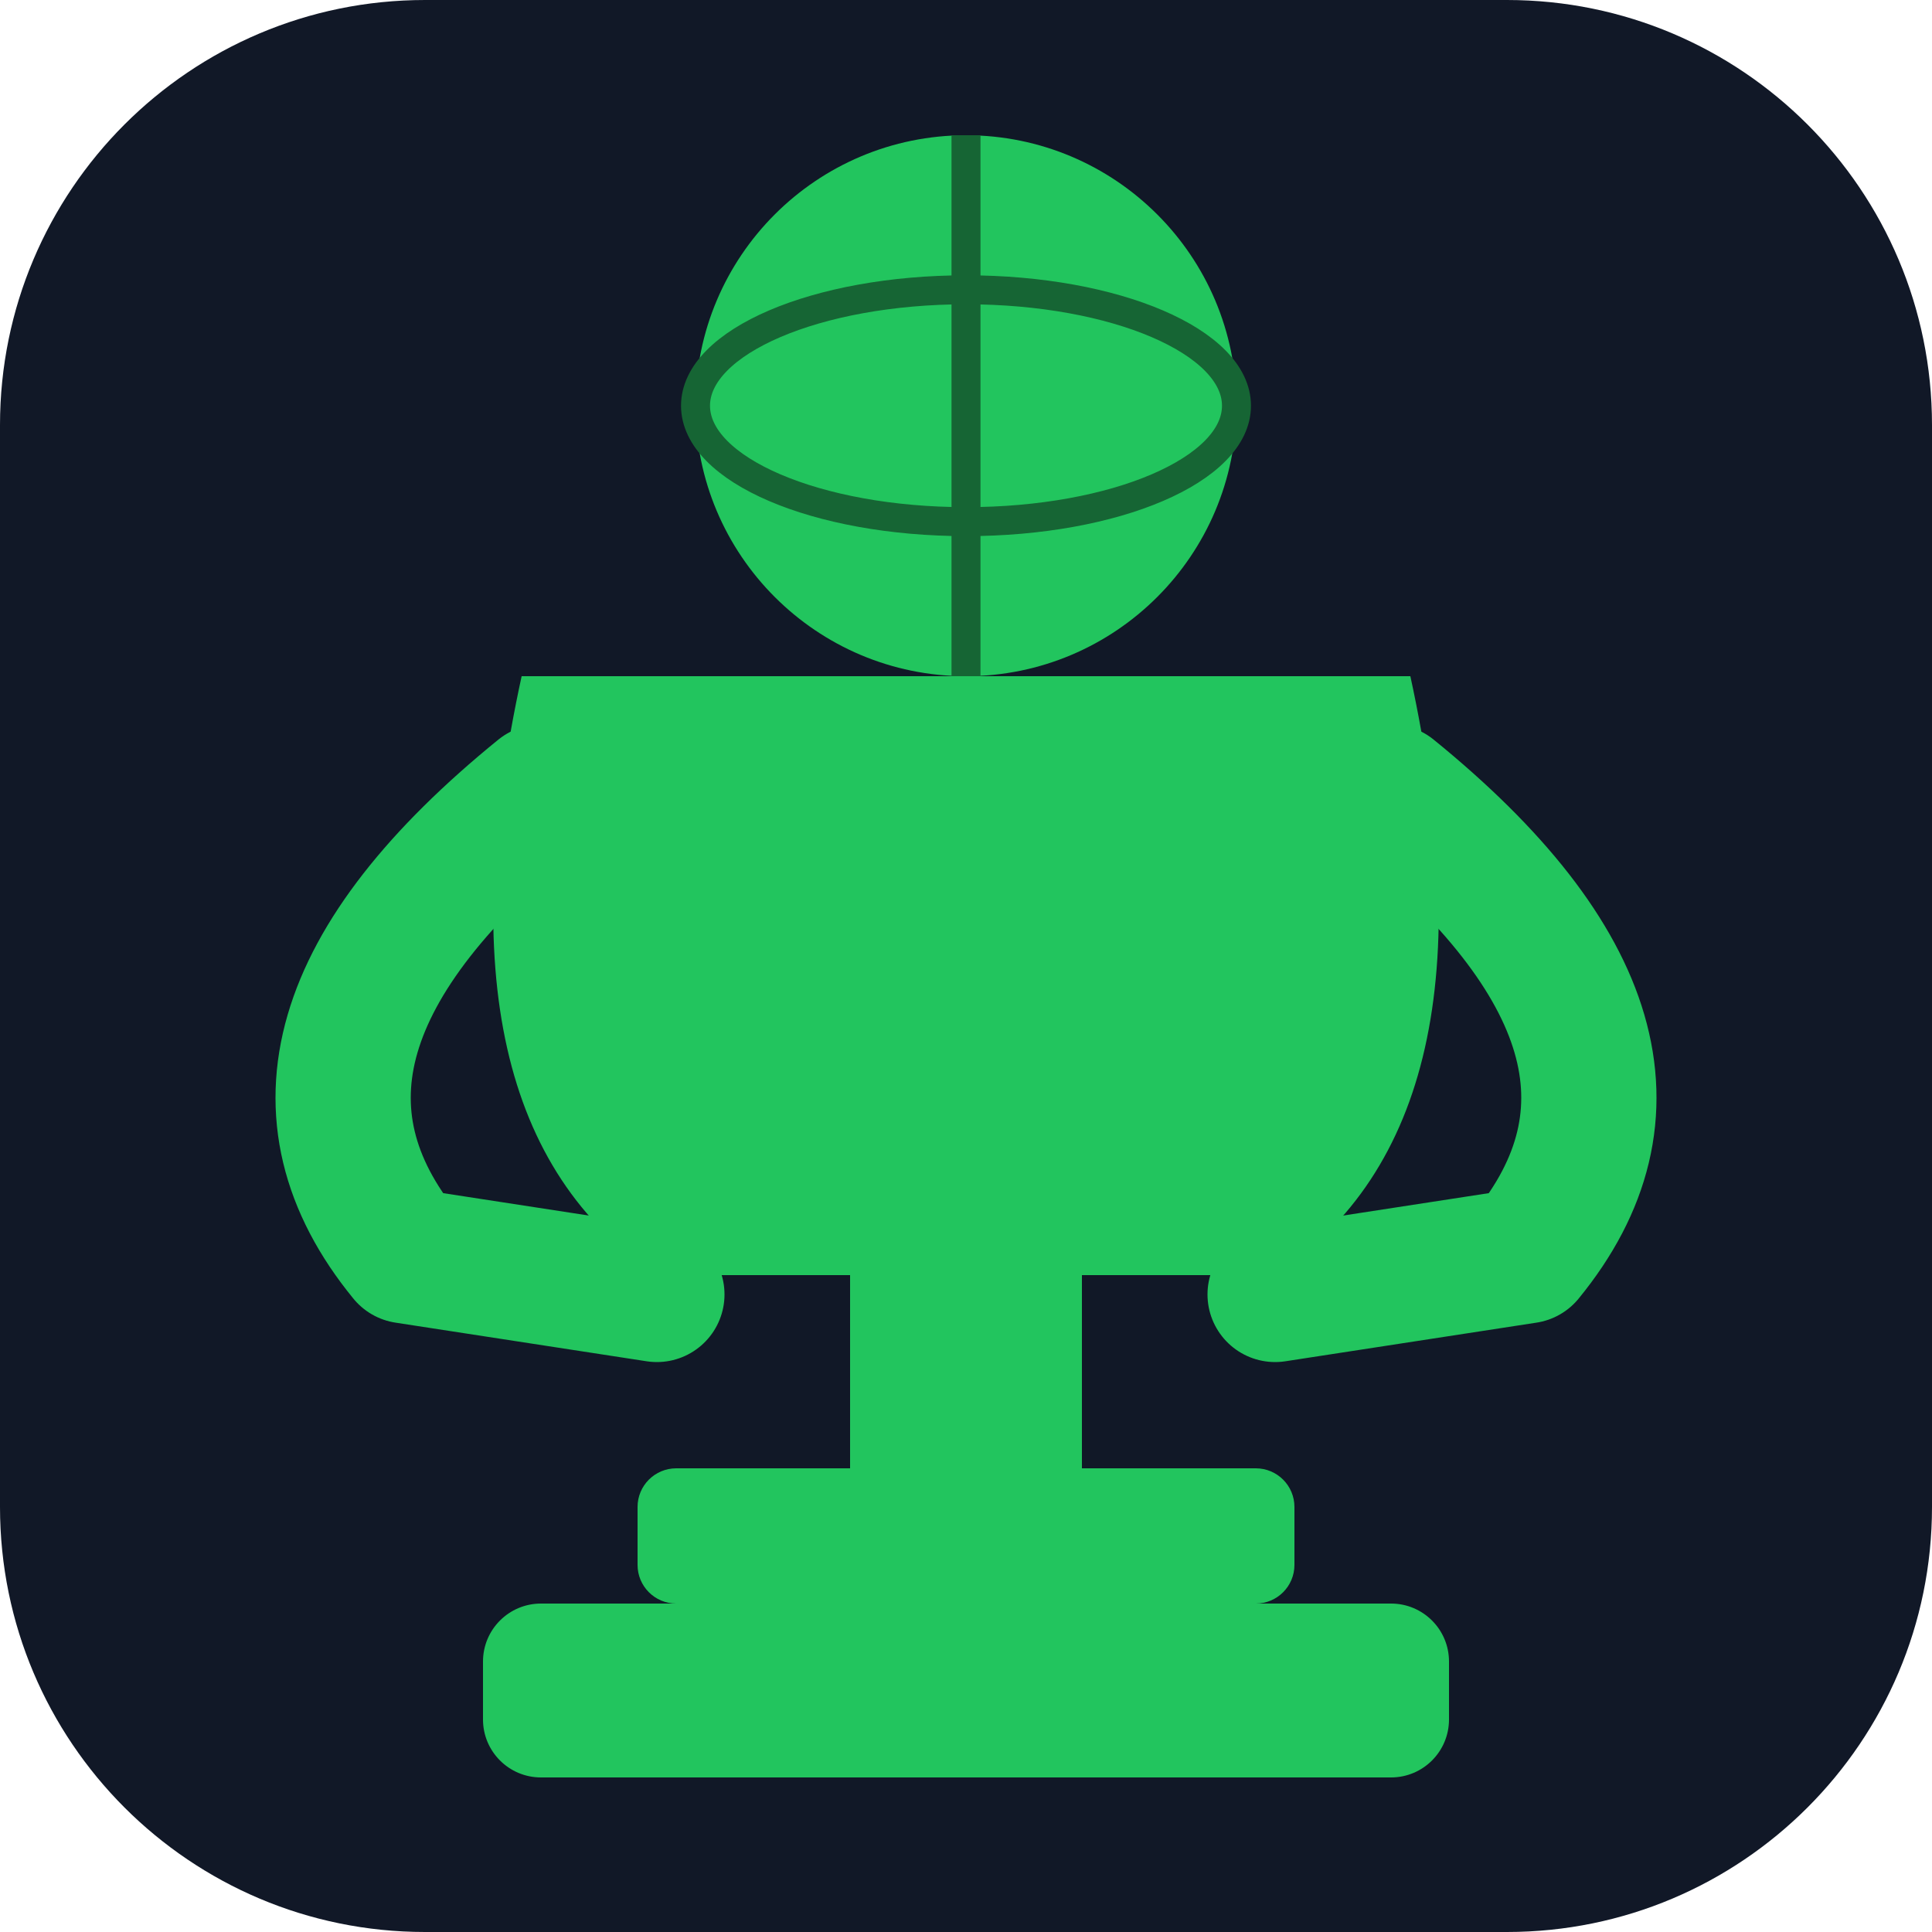
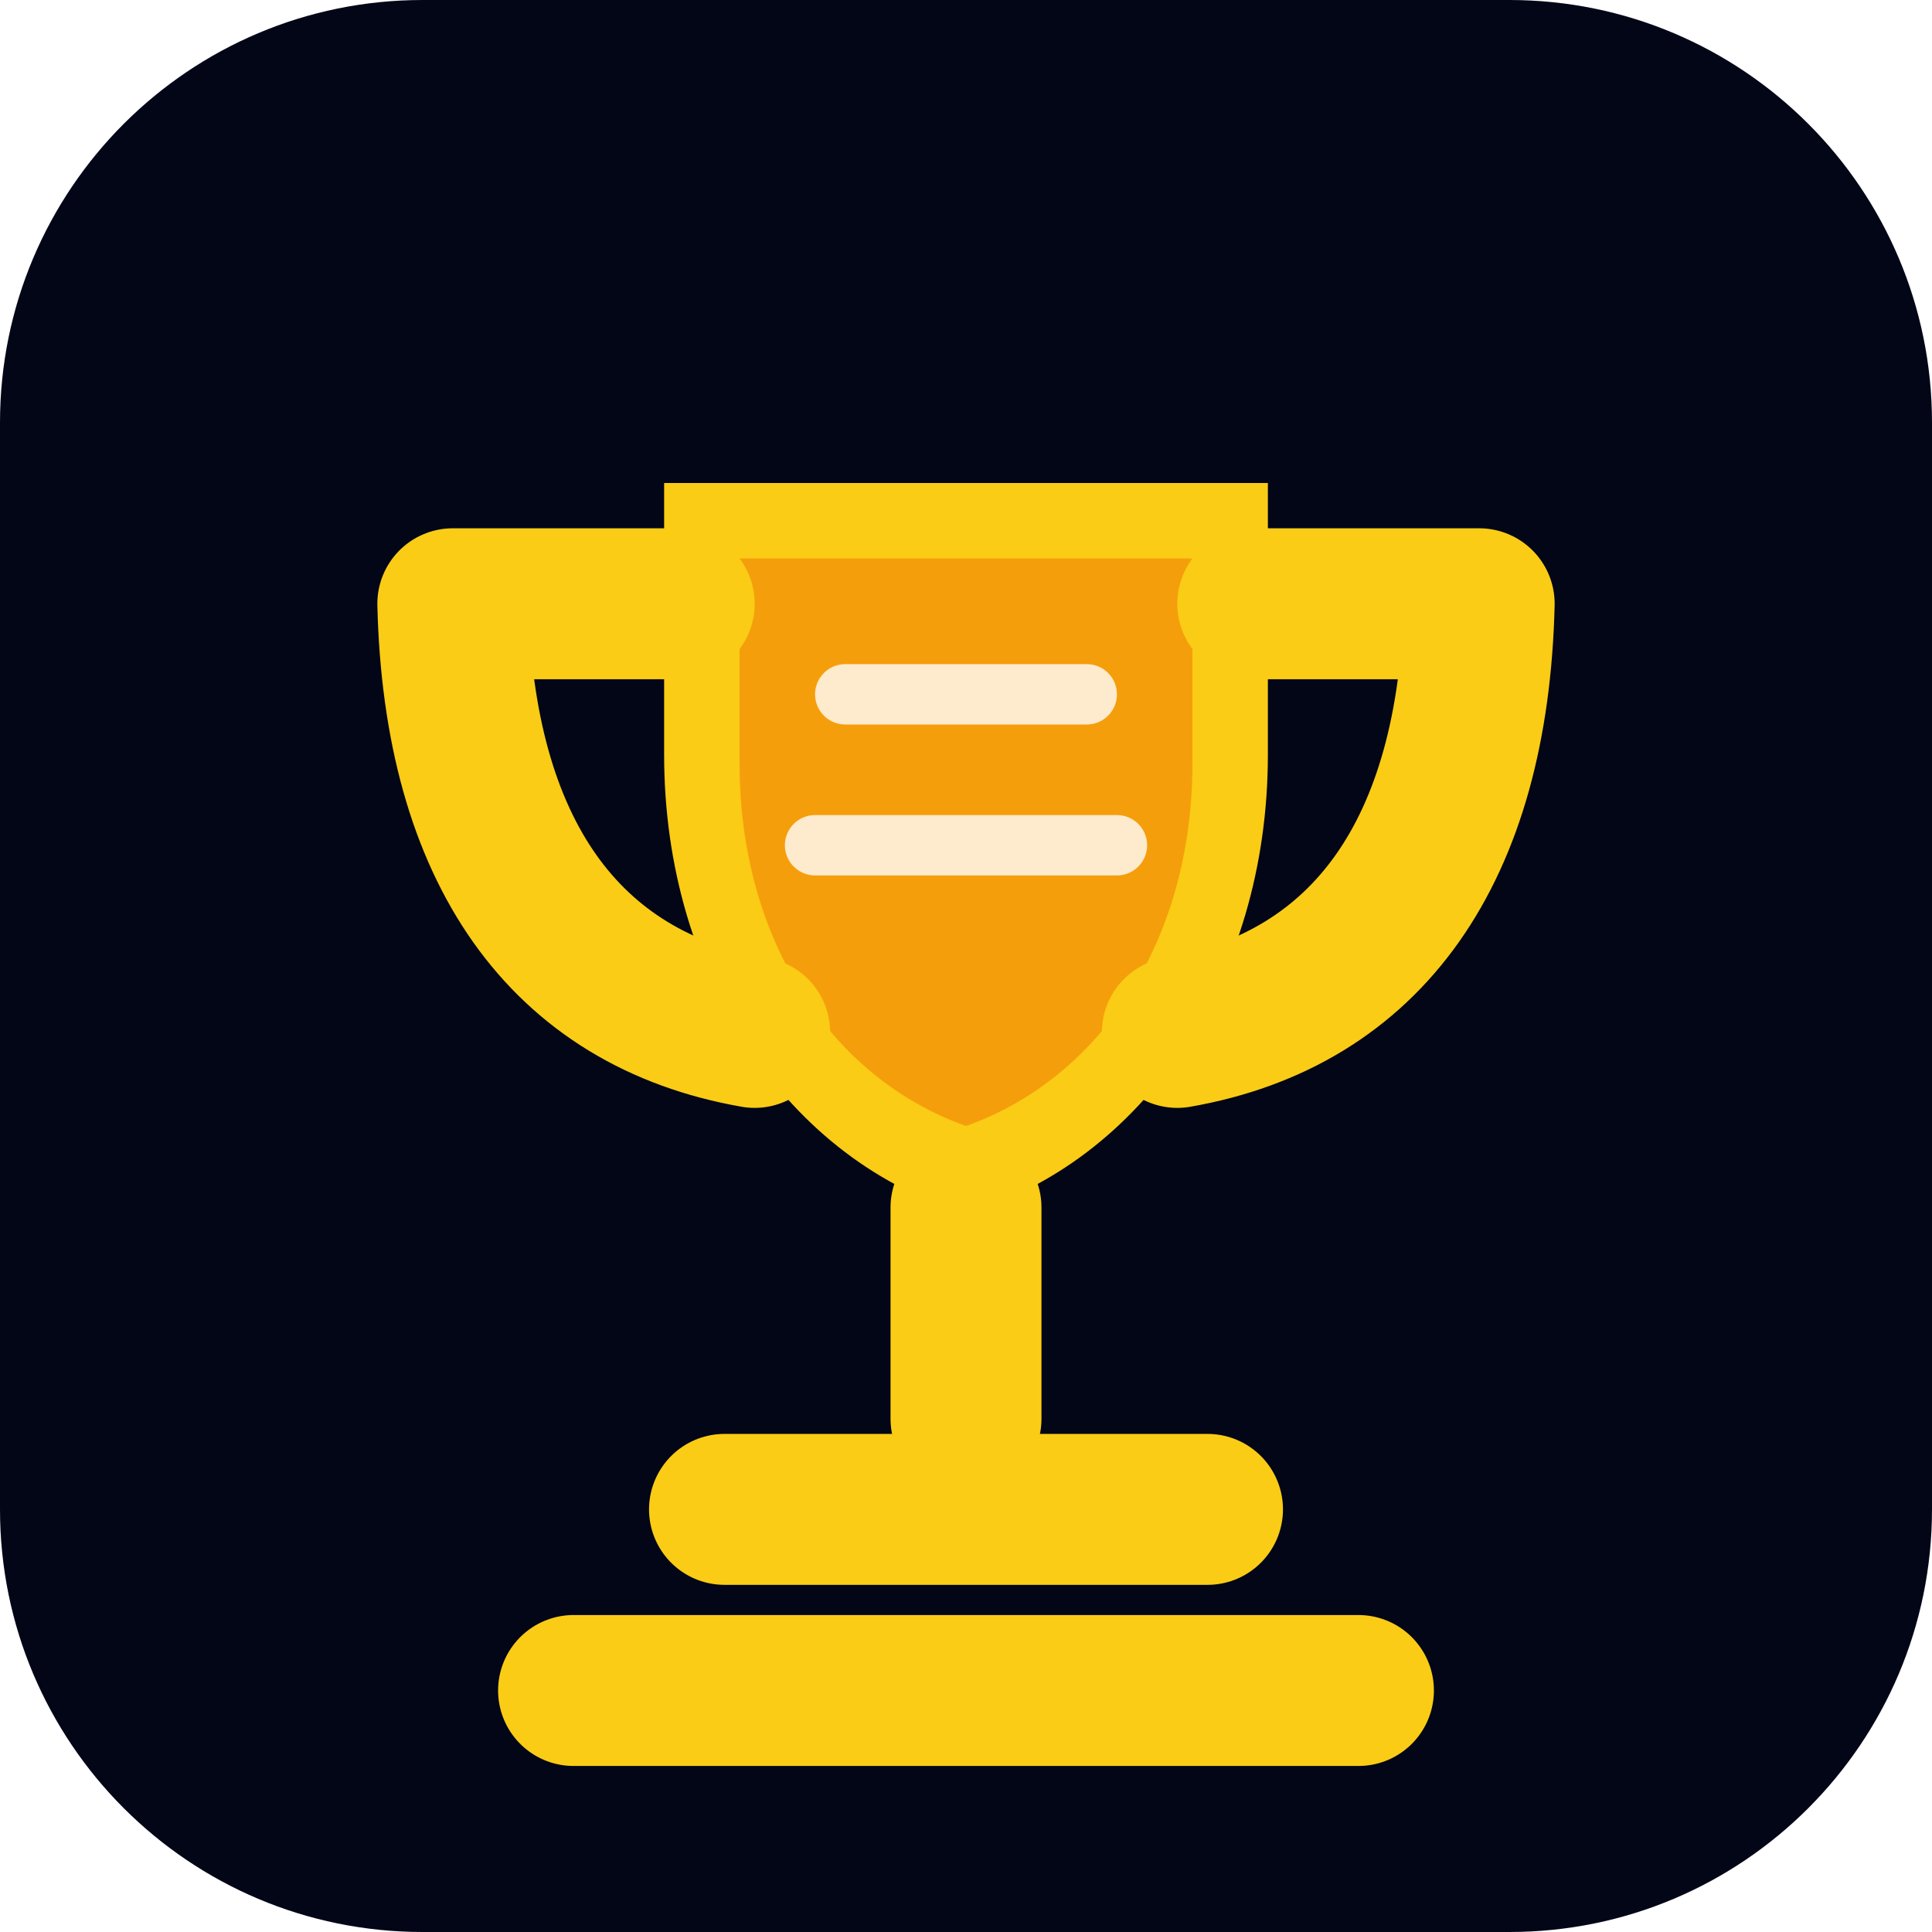
- <svg xmlns="http://www.w3.org/2000/svg" viewBox="0 0 100 100">
-   <rect width="100" height="100" rx="22" fill="#111827" />
-   <circle cx="50" cy="21" r="14" fill="#22c55e" />
-   <ellipse cx="50" cy="21" rx="14" ry="6" fill="none" stroke="#166534" stroke-width="1.5" />
-   <line x1="50" y1="7" x2="50" y2="35" stroke="#166534" stroke-width="1.5" />
-   <path d="M27,35 Q22,58 34,66 L66,66 Q78,58 73,35 Z" fill="#22c55e" />
-   <path d="M28,41 Q12,54 21,65 L34,67" fill="none" stroke="#22c55e" stroke-width="7" stroke-linecap="round" stroke-linejoin="round" />
-   <path d="M72,41 Q88,54 79,65 L66,67" fill="none" stroke="#22c55e" stroke-width="7" stroke-linecap="round" stroke-linejoin="round" />
-   <rect x="44" y="66" width="12" height="10" fill="#22c55e" />
-   <rect x="33" y="76" width="34" height="7" rx="2" fill="#22c55e" />
-   <rect x="25" y="83" width="50" height="9" rx="3" fill="#22c55e" />
+ <svg xmlns="http://www.w3.org/2000/svg" viewBox="0 0 64 64">
+   <rect width="64" height="64" rx="14" fill="#020617" />
+   <path d="M22 16h20v9c0 7.5-4.2 13.5-10 15.2C26.2 38.5 22 32.5 22 25v-9Z" fill="#facc15" />
+   <path d="M24.5 18.5h15v6.8c0 5.8-3 10.4-7.5 12-4.5-1.6-7.5-6.2-7.5-12v-6.8Z" fill="#f59e0b" />
+   <path d="M22.5 20H15c.2 8.2 3.7 13.1 10 14.2" fill="none" stroke="#facc15" stroke-width="5" stroke-linecap="round" stroke-linejoin="round" />
+   <path d="M41.5 20H49c-.2 8.2-3.7 13.1-10 14.2" fill="none" stroke="#facc15" stroke-width="5" stroke-linecap="round" stroke-linejoin="round" />
+   <path d="M32 40v7" stroke="#facc15" stroke-width="5" stroke-linecap="round" />
+   <path d="M24 50h16" stroke="#facc15" stroke-width="5" stroke-linecap="round" />
+   <path d="M19 56h26" stroke="#facc15" stroke-width="5" stroke-linecap="round" />
+   <path d="M28 23h8M27 28h10" stroke="#fff7ed" stroke-width="2" stroke-linecap="round" opacity=".85" />
</svg>
